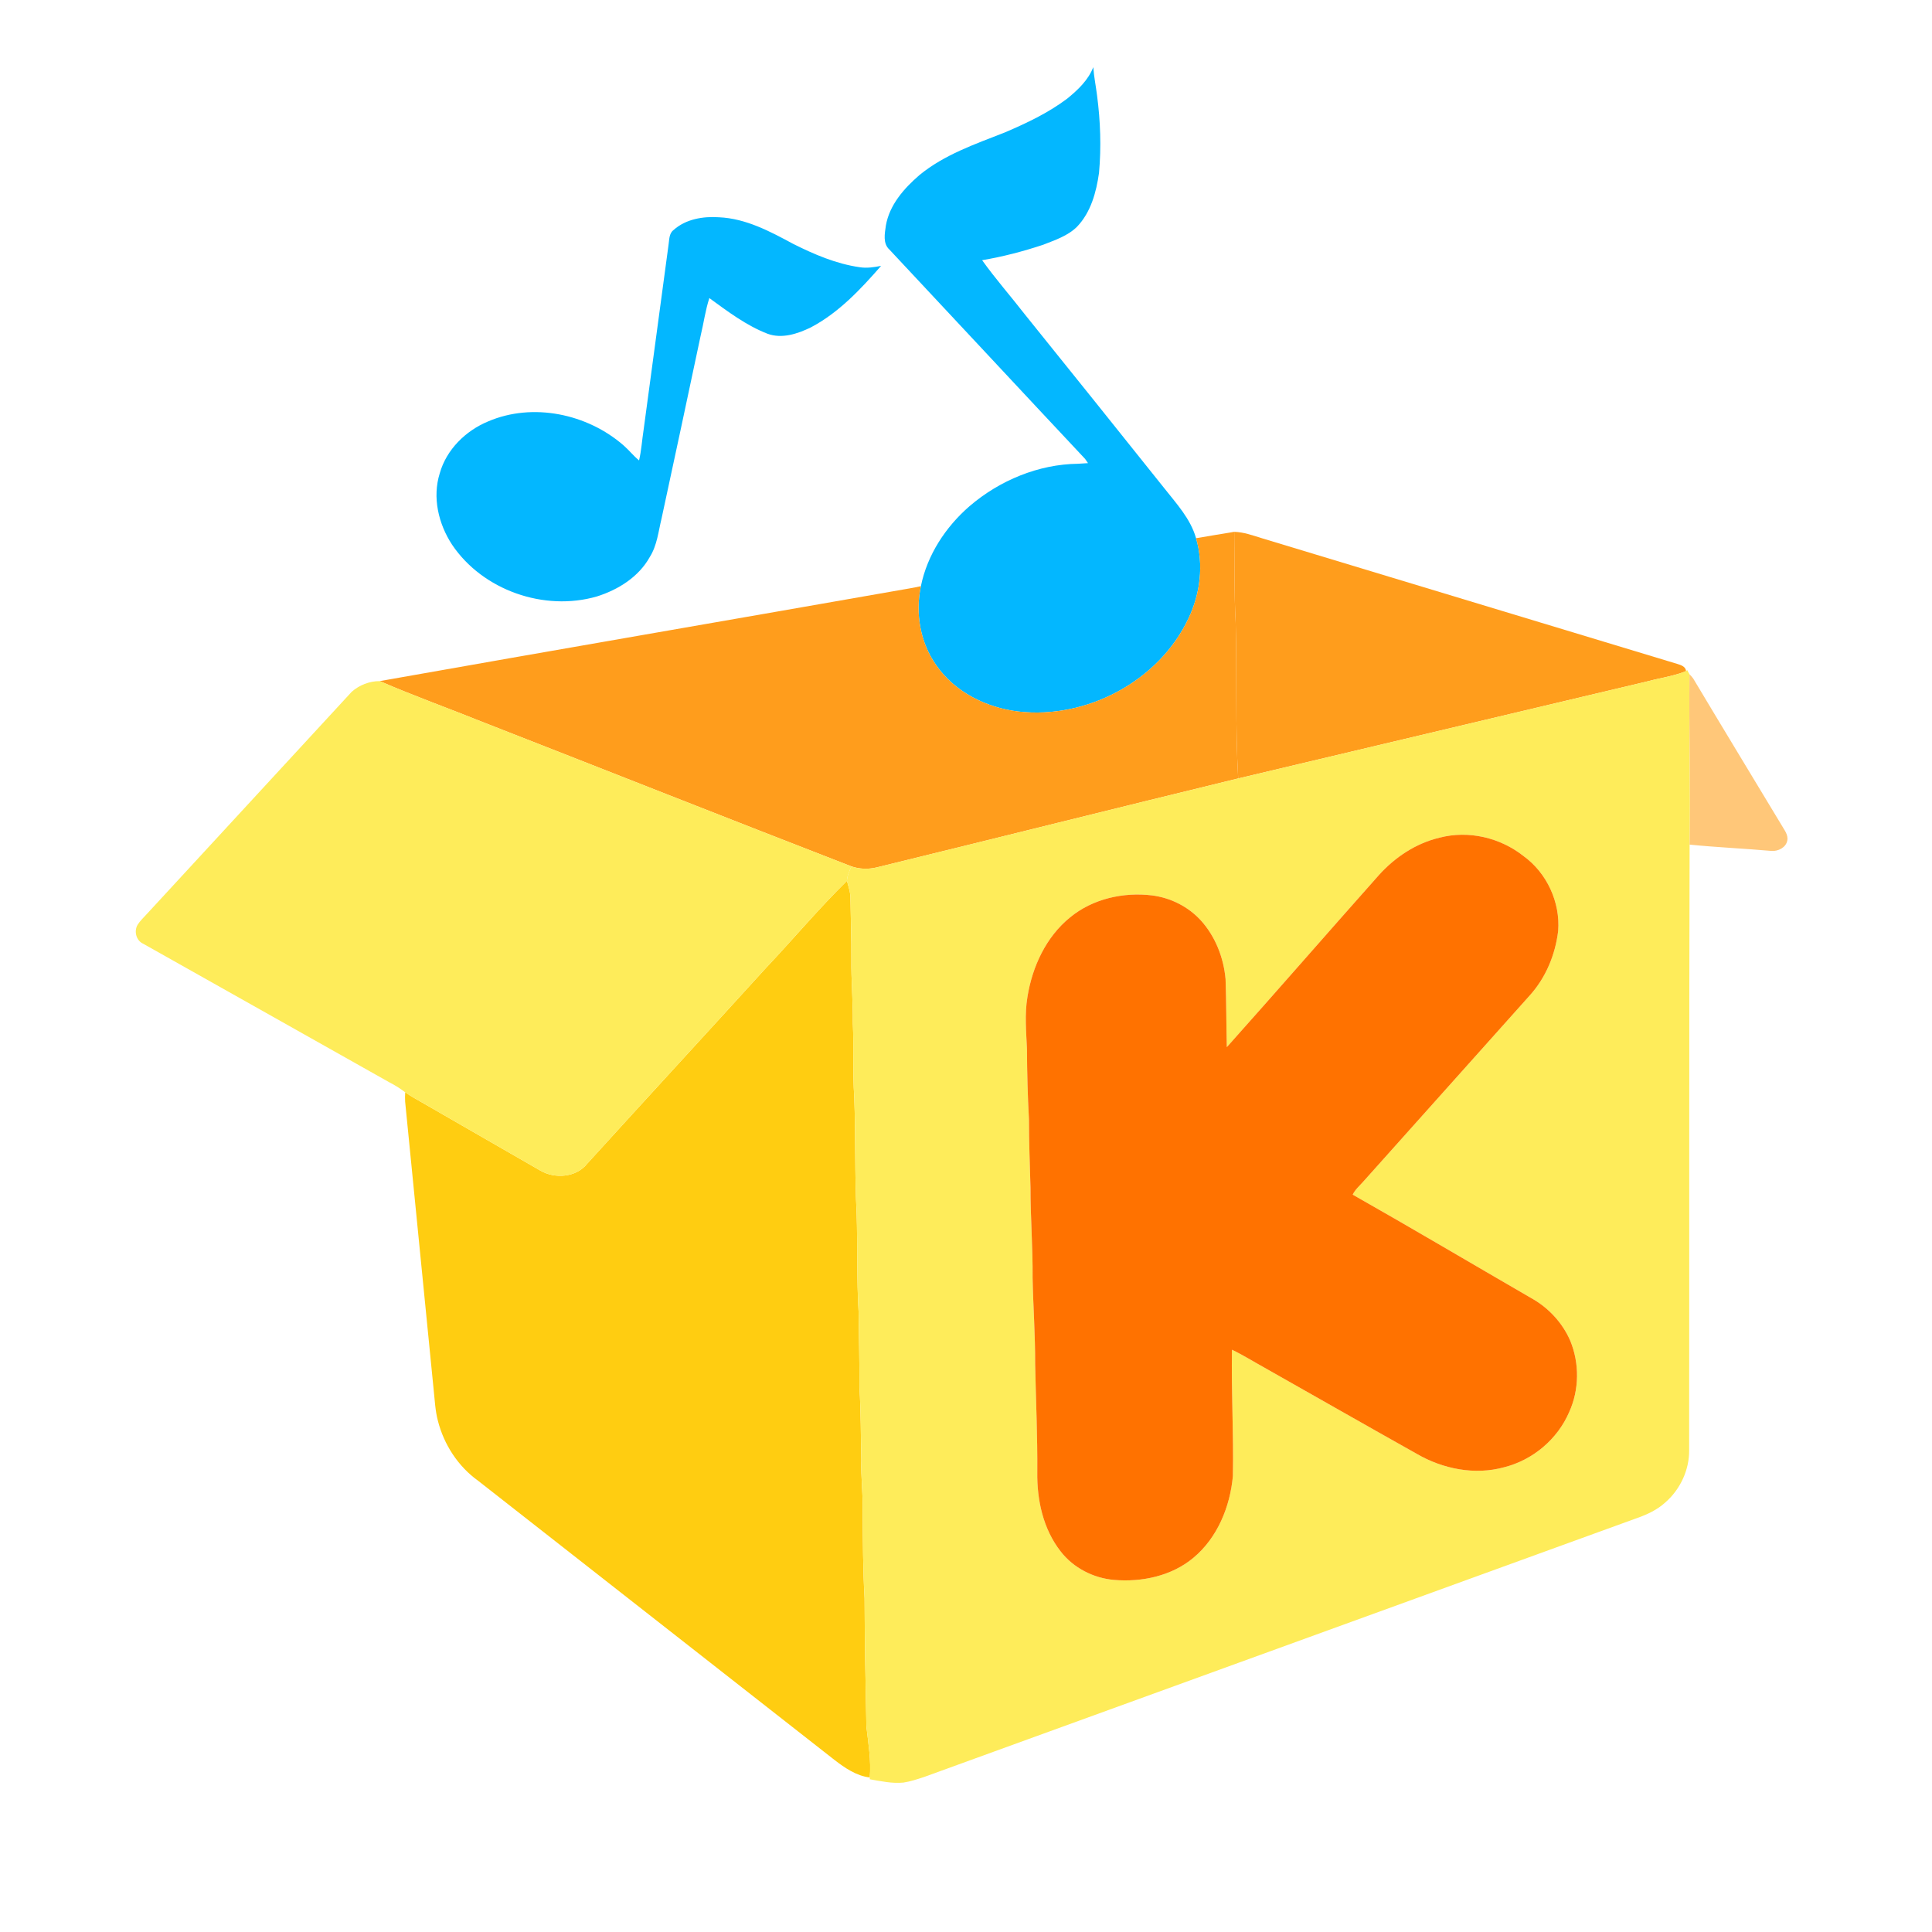
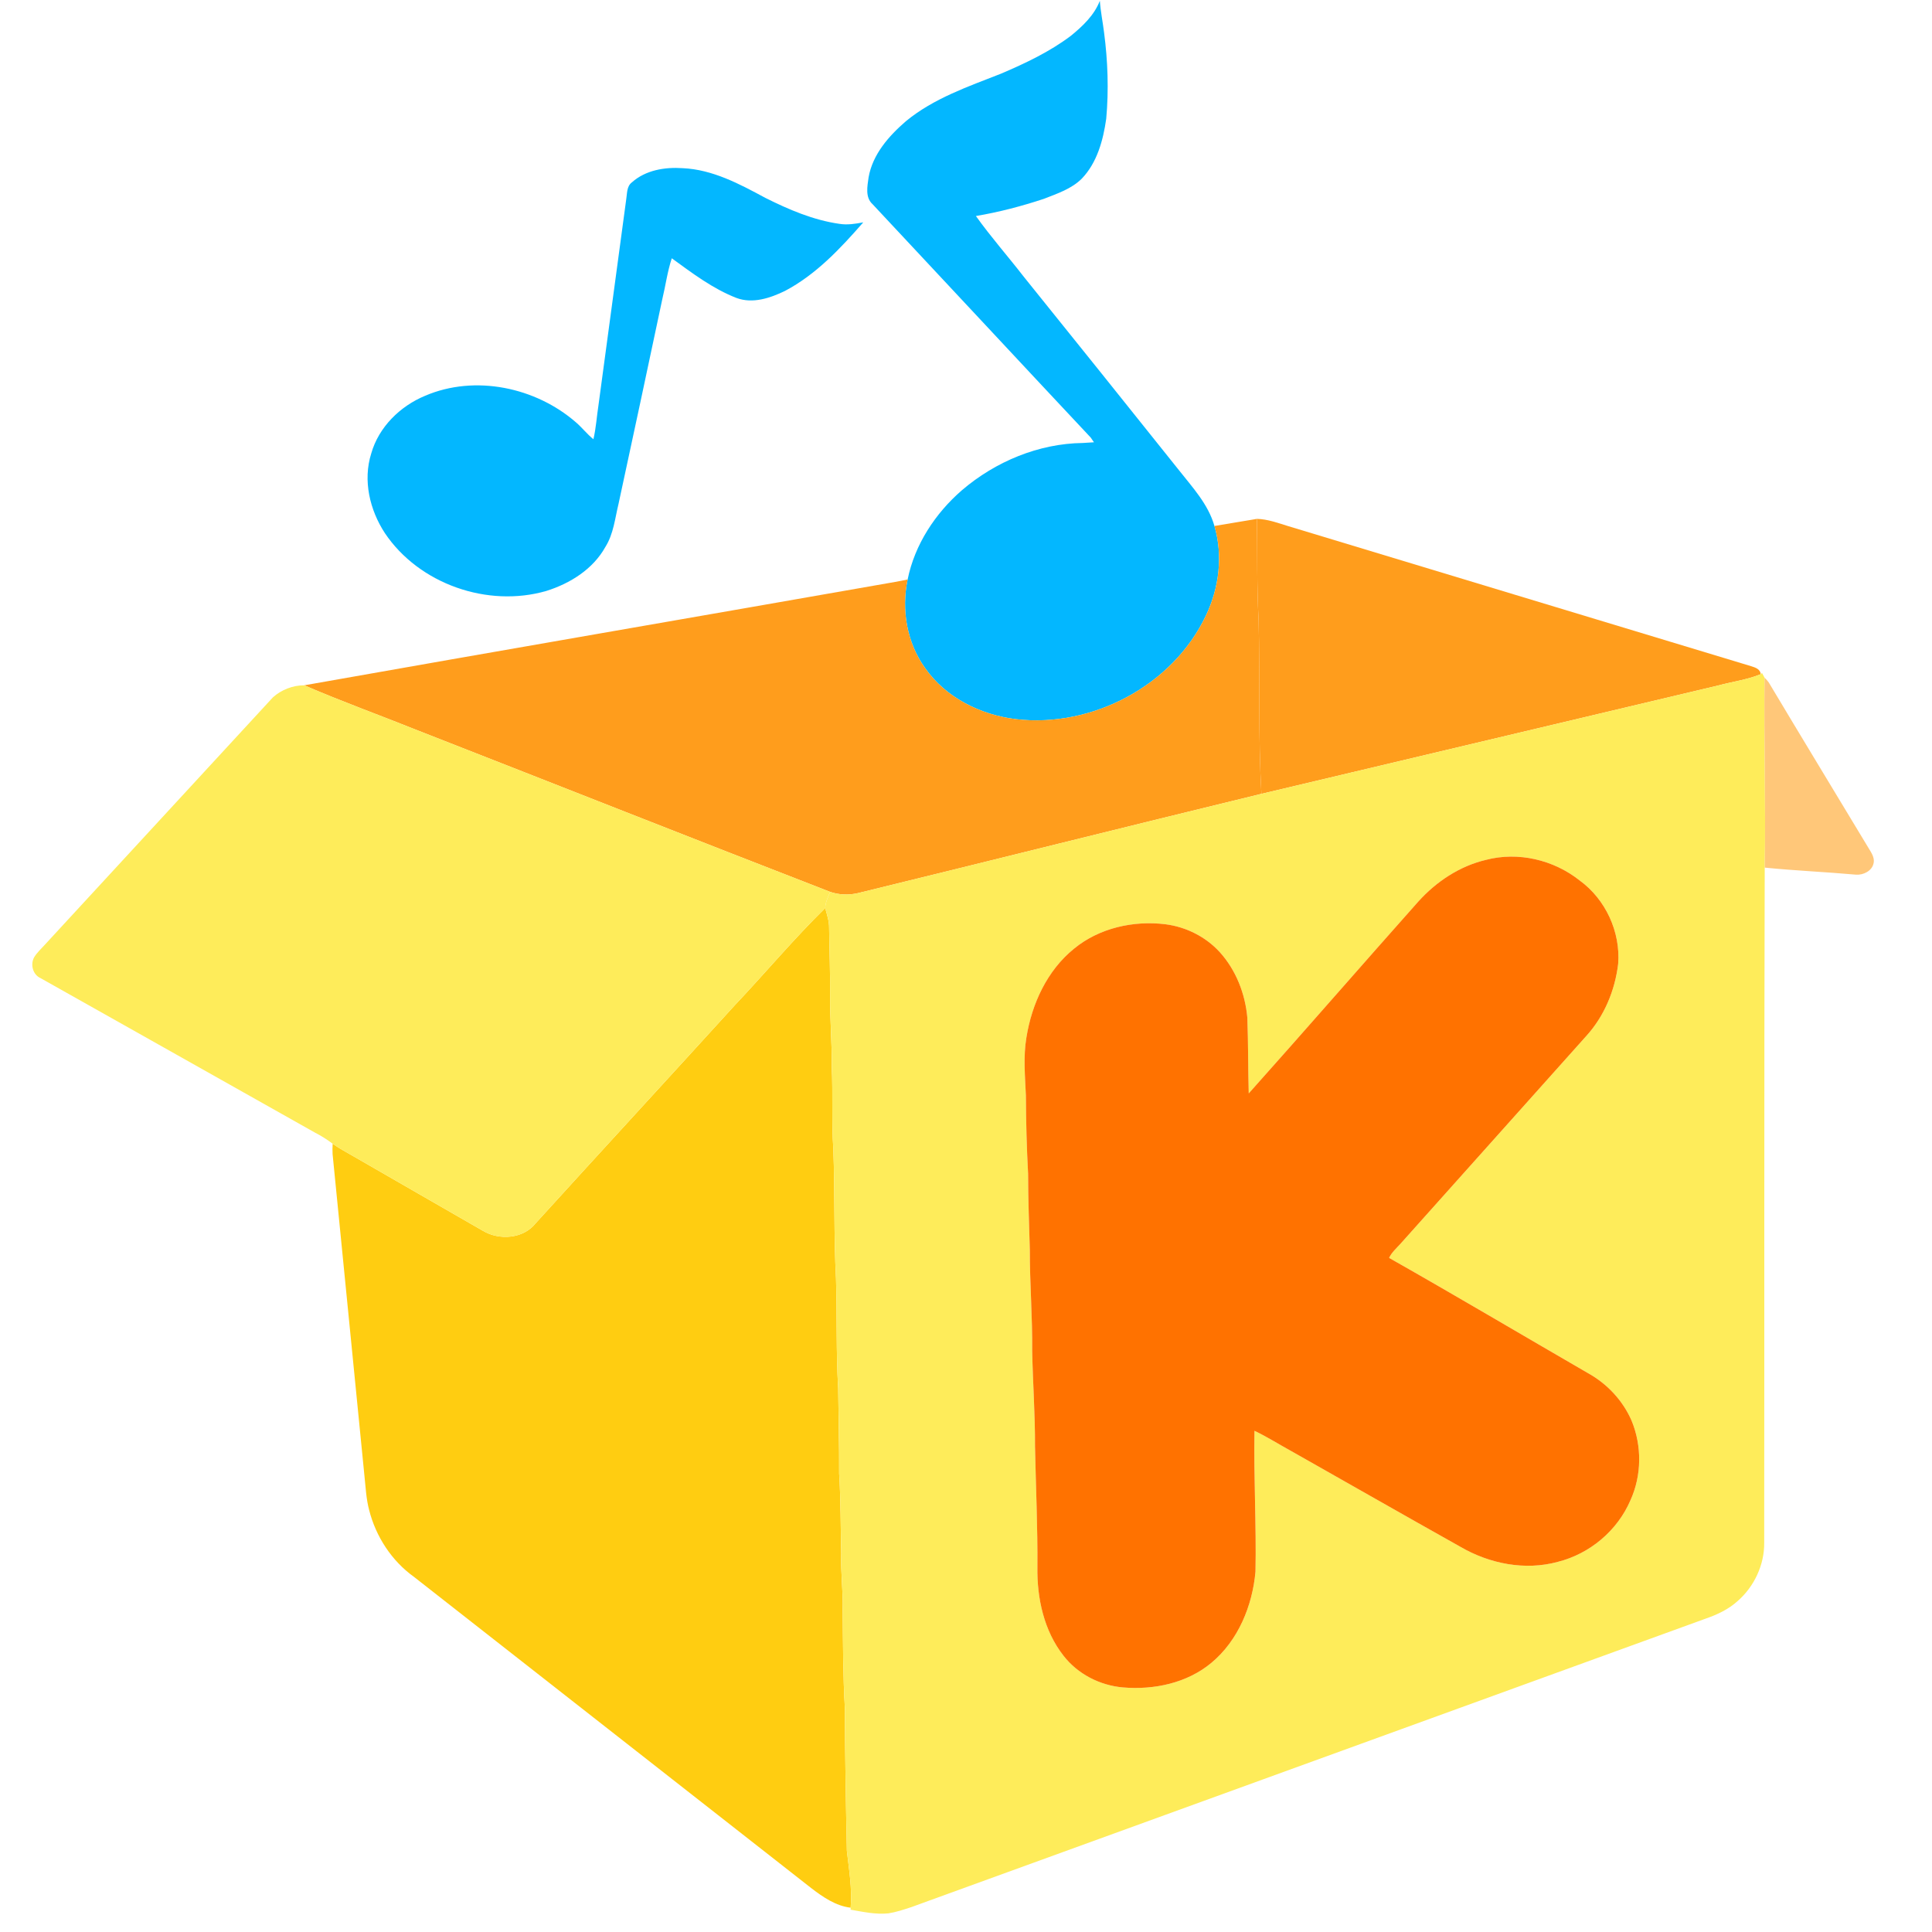
<svg xmlns="http://www.w3.org/2000/svg" width="256.0px" height="256.0px" viewBox="0 0 256.0 256.0" version="1.1" id="SVGRoot">
  <defs id="defs362">
    <filter style="color-interpolation-filters:sRGB;" id="filter502">
      <feColorMatrix values="1.38778e-16 0 0 0 1 0 1.38778e-16 0 0 1 0 0 1.38778e-16 0 1 0 0 0 1 0" id="feColorMatrix500" result="fbSourceGraphic" />
      <feColorMatrix result="fbSourceGraphicAlpha" in="fbSourceGraphic" values="0 0 0 -1 0 0 0 0 -1 0 0 0 0 -1 0 0 0 0 1 0" id="feColorMatrix504" />
      <feColorMatrix id="feColorMatrix506" values="1.38778e-16 0 0 0 1 0 1.38778e-16 0 0 1 0 0 1.38778e-16 0 1 0 0 0 1 0" in="fbSourceGraphic" result="fbSourceGraphic" />
      <feColorMatrix result="fbSourceGraphicAlpha" in="fbSourceGraphic" values="0 0 0 -1 0 0 0 0 -1 0 0 0 0 -1 0 0 0 0 1 0" id="feColorMatrix526" />
      <feColorMatrix id="feColorMatrix528" values="1 0 0 0 0 0 1 0 0 0 0 0 1 0 0 0 0 0 1 0" in="fbSourceGraphic" />
    </filter>
  </defs>
  <g id="layer1" style="display:inline">
    <g style="clip-rule:evenodd;display:inline;fill-rule:evenodd" id="g704" transform="matrix(0.125,0,0,0.125,82.3625,108.3075)">
      <g id="g1539" transform="matrix(1.895606,0,0,1.895606,-605.45,-813.01)" style="display:inline">
        <g id="g868" transform="matrix(1.120844,0,0,1.120844,-57.56511,-47.81678)">
-           <path d="M 0,0 H 0.3 C 0.22,0.07 0.07,0.22 0,0.29 Z m 408.36,500.42 c 13.58,-14.37 26.3,-29.56 40.4,-43.44 0.78,2.94 1.81,5.86 1.75,8.95 0.13,10.02 0.53,20.04 0.45,30.07 -0.13,10.66 0.87,21.3 0.74,31.97 0.55,12.23 -0.13,24.48 0.69,36.69 0.76,19.42 0.17,38.87 1.21,58.27 0.5,16.34 0,32.7 0.97,49.02 0.15,12.68 0.49,25.37 0.43,38.06 0.76,11.98 0.64,23.99 0.94,35.99 -0.29,8.34 0.86,16.64 0.65,24.98 0.13,14.65 0.13,29.32 0.97,43.96 0.06,21.32 0.46,42.63 0.9,63.94 0.96,8.44 2.41,16.9 1.7,25.44 -6.68,-0.78 -12.45,-4.78 -17.66,-8.78 C 383.24,849.13 324,802.68 264.73,756.27 c -9.97,-7.14 -17.05,-18.05 -20.05,-29.9 -1.34,-5.03 -1.55,-10.26 -2.11,-15.41 -4.74,-47.95 -9.46,-95.9 -14.24,-143.84 -0.08,-1.56 -0.07,-3.11 0.03,-4.66 3,2.15 6.29,3.83 9.46,5.7 19.28,11.07 38.51,22.22 57.8,33.27 7.31,4.37 18.12,3.57 23.58,-3.39 29.64,-32.61 59.51,-65.01 89.16,-97.62 z" id="path666" style="fill:#ffcd11;fill-opacity:1" />
+           <path d="m -62.434,-38.974 h 0.334 c -0.089,0.078 -0.256,0.245 -0.334,0.323 z M 392.863,518.965 c 15.141,-16.022 29.323,-32.958 45.044,-48.433 0.87,3.278 2.018,6.534 1.951,9.979 0.145,11.172 0.591,22.343 0.502,33.526 -0.145,11.885 0.97,23.748 0.825,35.645 0.613,13.636 -0.145,27.294 0.769,40.907 0.847,21.652 0.19,43.338 1.349,64.968 0.557,18.218 0,36.459 1.081,54.654 0.167,14.137 0.546,28.286 0.479,42.435 0.847,13.357 0.714,26.747 1.048,40.127 -0.323,9.299 0.959,18.553 0.725,27.851 0.145,16.334 0.145,32.69 1.081,49.013 0.067,23.771 0.513,47.53 1.003,71.289 1.07,9.41 2.687,18.843 1.895,28.364 -7.448,-0.87 -13.881,-5.329 -19.69,-9.789 C 364.856,907.756 298.807,855.967 232.724,804.222 c -11.116,-7.961 -19.01,-20.125 -22.355,-33.337 -1.494,-5.608 -1.728,-11.439 -2.353,-17.181 -5.285,-53.461 -10.547,-106.923 -15.877,-160.373 -0.089,-1.739 -0.078,-3.467 0.034,-5.196 3.345,2.397 7.013,4.27 10.547,6.355 21.496,12.342 42.936,24.774 64.444,37.094 8.15,4.872 20.203,3.98 26.29,-3.78 33.047,-36.358 66.35,-72.482 99.408,-108.841 z" id="path666" style="fill:#ffcd11;fill-opacity:1;stroke-width:1.115" />
          <path d="m 1022.85,0 h 1.15 v 1024 h -1.01 l 0.01,-0.99 c 0.05,-58 0,-116.01 0.02,-174.01 0.12,-246.67 -0.31,-493.33 -0.34,-740 0.12,-36.33 -0.27,-72.67 0.17,-109 z" fill="#ececec" id="path668" />
-           <path d="m 558.63,66.73 c 5.29,-4.31 10.5,-9.2 13.03,-15.71 0.33,4.76 1.31,9.43 1.89,14.16 1.68,12.78 2.13,25.75 0.97,38.6 -1.36,9.59 -4.06,19.63 -10.93,26.81 -4.63,4.61 -11.02,6.7 -16.97,9.04 -9.94,3.29 -20.1,5.96 -30.42,7.69 6.69,9.37 14.34,18.03 21.39,27.13 23.19,28.8 46.35,57.62 69.41,86.53 6.12,7.77 13.16,15.28 15.94,25.05 3.89,13.22 2.11,27.68 -3.79,40.04 -14.72,31.25 -50.78,50.37 -84.9,46.42 -15.85,-1.89 -31.54,-9.6 -40.81,-22.92 -8.14,-11.31 -10.67,-26.08 -7.79,-39.61 3.17,-15.62 12.36,-29.59 24.31,-39.95 14.97,-12.8 34.3,-20.89 54.11,-21.13 1.65,-0.09 3.3,-0.23 4.96,-0.31 -0.51,-0.7 -0.99,-1.4 -1.45,-2.11 -32.6,-34.74 -65.03,-69.65 -97.61,-104.42 -3.4,-3.06 -2.34,-8.02 -1.79,-12.01 1.8,-10.33 9.06,-18.54 16.74,-25.17 12.41,-10.21 27.81,-15.45 42.55,-21.25 10.87,-4.64 21.68,-9.75 31.16,-16.88 z m -196.37,65.53 c 6.12,-5.49 14.76,-6.9 22.72,-6.35 13.36,0.59 25.43,7.06 36.95,13.27 10.49,5.25 21.48,9.97 33.17,11.64 3.57,0.58 7.18,0.01 10.7,-0.67 -10.22,11.7 -21.15,23.38 -35.06,30.7 -6.59,3.2 -14.43,5.83 -21.65,3.15 -10.65,-4.14 -19.82,-11.11 -28.98,-17.77 -1.99,6.05 -2.8,12.39 -4.3,18.57 -6.47,30.48 -12.95,60.96 -19.55,91.42 -1.58,6.48 -2.22,13.38 -5.85,19.15 -5.52,9.98 -15.8,16.39 -26.45,19.73 -26.24,7.59 -56.89,-3.08 -72.21,-25.84 -6.8,-10.36 -9.93,-23.61 -6.14,-35.65 3.36,-11.84 12.91,-21.2 24.12,-25.85 22.32,-9.57 49.54,-3.8 67.58,11.96 2.72,2.36 4.93,5.23 7.73,7.49 1.18,-5 1.47,-10.13 2.26,-15.19 4.1,-30.73 8.32,-61.43 12.42,-92.16 0.45,-2.62 0.16,-5.82 2.54,-7.6 z" id="path670" style="fill:#03b7ff;fill-opacity:1" />
-           <path d="m 622.94,286.03 c 6.34,-1.12 12.7,-2.1 19.04,-3.19 0.2,15.04 -0.1,30.1 0.72,45.13 0.66,25.97 -0.23,51.98 1.26,77.92 -60.23,14.64 -120.35,29.71 -180.55,44.43 -4.1,0.95 -8.45,0.81 -12.43,-0.56 -61.35,-23.78 -122.54,-48.01 -183.82,-71.96 -17.14,-6.9 -34.56,-13.15 -51.51,-20.48 88.12,-15.62 176.32,-30.78 264.46,-46.27 1.85,-0.35 3.7,-0.67 5.54,-1.09 -2.88,13.53 -0.35,28.3 7.79,39.61 9.27,13.32 24.96,21.03 40.81,22.92 34.12,3.95 70.18,-15.17 84.9,-46.42 5.9,-12.36 7.68,-26.82 3.79,-40.04 z" id="path672" style="fill:#ff9d1c;fill-opacity:1" />
-           <path d="m 641.98,282.84 c 4.82,0.14 9.35,1.83 13.91,3.23 69.09,20.92 138.18,41.84 207.29,62.72 1.83,0.58 4,1.28 4.24,3.55 -6.11,2.5 -12.68,3.35 -19.02,5.05 -68.15,16.15 -136.29,32.36 -204.44,48.5 -1.49,-25.94 -0.6,-51.95 -1.26,-77.92 -0.82,-15.03 -0.52,-30.09 -0.72,-45.13 z" id="path674" style="fill:#ff9d1c;fill-opacity:1;stroke-width:1;stroke-miterlimit:4;stroke-dasharray:none" />
-           <path d="m 867.42,352.34 0.54,-0.54 c 0.28,0.53 0.86,1.58 1.15,2.11 -0.33,28.32 0.59,56.66 0.07,84.99 -0.29,100.7 -0.11,201.42 -0.23,302.12 0.1,9.88 -4.46,19.6 -11.88,26.07 -4.04,3.69 -9.06,6.05 -14.19,7.83 -118.59,43.05 -237.17,86.13 -355.76,129.2 -3.32,1.09 -6.66,2.21 -10.13,2.74 -5.68,0.57 -11.32,-0.69 -16.87,-1.65 l 0.04,-0.89 c 0.71,-8.54 -0.74,-17 -1.7,-25.44 -0.44,-21.31 -0.84,-42.62 -0.9,-63.94 -0.84,-14.64 -0.84,-29.31 -0.97,-43.96 0.21,-8.34 -0.94,-16.64 -0.65,-24.98 -0.3,-12 -0.18,-24.01 -0.94,-35.99 0.06,-12.69 -0.28,-25.38 -0.43,-38.06 -0.97,-16.32 -0.47,-32.68 -0.97,-49.02 -1.04,-19.4 -0.45,-38.85 -1.21,-58.27 -0.82,-12.21 -0.14,-24.46 -0.69,-36.69 0.13,-10.67 -0.87,-21.31 -0.74,-31.97 0.08,-10.03 -0.32,-20.05 -0.45,-30.07 0.06,-3.09 -0.97,-6.01 -1.75,-8.95 0.1,-2.57 1.27,-4.89 2.22,-7.22 3.98,1.37 8.33,1.51 12.43,0.56 60.2,-14.72 120.32,-29.79 180.55,-44.43 68.15,-16.14 136.29,-32.35 204.44,-48.5 6.34,-1.7 12.91,-2.55 19.02,-5.05 m -123.04,83.11 c -11.77,2.78 -22.2,9.75 -30.24,18.67 -25.37,28.53 -50.41,57.35 -75.85,85.82 -0.31,-11.3 -0.2,-22.62 -0.63,-33.92 -0.95,-10.71 -5.09,-21.32 -12.36,-29.33 -6.29,-6.88 -15.09,-11.27 -24.31,-12.45 -14.3,-1.73 -29.58,1.66 -40.85,10.92 -12.08,9.76 -18.93,24.69 -21.34,39.78 -1.44,8.61 -0.59,17.34 -0.23,25.99 0.05,11.68 0.36,23.35 0.99,35.01 0,11.36 0.46,22.72 0.77,34.08 -0.03,15.01 1.2,29.98 1.05,44.99 0.28,14.33 1.34,28.63 1.27,42.97 0.37,18.01 1.21,36 1.07,54.01 -0.21,13.91 2.94,28.44 11.68,39.57 6.36,8.21 16.29,13.3 26.59,14.19 13.91,1.19 28.77,-1.93 39.66,-11.06 11.97,-9.99 18.28,-25.47 19.66,-40.74 0.43,-21.01 -0.83,-42.03 -0.45,-63.03 5.58,2.66 10.8,5.97 16.21,8.94 25.34,14.32 50.6,28.77 75.99,43 12.99,7.55 28.88,10.72 43.54,6.7 14.3,-3.58 26.66,-13.96 32.48,-27.52 5.09,-11.16 5.2,-24.35 0.53,-35.66 -3.93,-9.06 -11.01,-16.59 -19.64,-21.34 -29.63,-17.16 -59.09,-34.62 -88.87,-51.5 1.18,-2.5 3.31,-4.32 5.12,-6.34 27.67,-30.99 55.41,-61.91 83.07,-92.9 8.09,-8.87 12.9,-20.47 14.31,-32.33 1.11,-14.28 -5.63,-28.9 -17.23,-37.32 -11.63,-9.24 -27.54,-13.02 -41.99,-9.2 z" id="path676" style="fill:#feec5a;fill-opacity:1" />
-           <path d="m 869.11,353.91 c 0.68,0.64 1.3,1.35 1.86,2.11 14.57,24.39 29.33,48.68 44,73.01 1.33,2.42 3.53,4.87 2.94,7.85 -0.65,3.5 -4.61,5.43 -7.9,5.17 -13.6,-1.22 -27.25,-1.78 -40.83,-3.15 0.52,-28.33 -0.4,-56.67 -0.07,-84.99 z" id="path678" style="fill:#ffc779;fill-opacity:1" />
-           <path d="m 201.67,362.66 c 3.76,-3.35 8.94,-5.38 13.98,-5.34 16.95,7.33 34.37,13.58 51.51,20.48 61.28,23.95 122.47,48.18 183.82,71.96 -0.95,2.33 -2.12,4.65 -2.22,7.22 -14.1,13.88 -26.82,29.07 -40.4,43.44 -29.65,32.61 -59.52,65.01 -89.16,97.62 -5.46,6.96 -16.27,7.76 -23.58,3.39 -19.29,-11.05 -38.52,-22.2 -57.8,-33.27 -3.17,-1.87 -6.46,-3.55 -9.46,-5.7 -2.47,-1.85 -5.06,-3.53 -7.82,-4.92 -40.98,-23.04 -81.91,-46.17 -122.9,-69.19 -3.51,-1.57 -4.68,-6.23 -2.79,-9.45 1.27,-2.02 3.04,-3.65 4.64,-5.41 34.05,-36.94 68.13,-73.88 102.18,-110.83 z" id="path680" style="fill:#feec5a;fill-opacity:1" />
-           <path d="m 744.38,435.45 c 14.45,-3.82 30.36,-0.04 41.99,9.2 11.6,8.42 18.34,23.04 17.23,37.32 -1.41,11.86 -6.22,23.46 -14.31,32.33 -27.66,30.99 -55.4,61.91 -83.07,92.9 -1.81,2.02 -3.94,3.84 -5.12,6.34 29.78,16.88 59.24,34.34 88.87,51.5 8.63,4.75 15.71,12.28 19.64,21.34 4.67,11.31 4.56,24.5 -0.53,35.66 -5.82,13.56 -18.18,23.94 -32.48,27.52 -14.66,4.02 -30.55,0.85 -43.54,-6.7 -25.39,-14.23 -50.65,-28.68 -75.99,-43 -5.41,-2.97 -10.63,-6.28 -16.21,-8.94 -0.38,21 0.88,42.02 0.45,63.03 -1.38,15.27 -7.69,30.75 -19.66,40.74 -10.89,9.13 -25.75,12.25 -39.66,11.06 -10.3,-0.89 -20.23,-5.98 -26.59,-14.19 -8.74,-11.13 -11.89,-25.66 -11.68,-39.57 0.14,-18.01 -0.7,-36 -1.07,-54.01 0.07,-14.34 -0.99,-28.64 -1.27,-42.97 0.15,-15.01 -1.08,-29.98 -1.05,-44.99 -0.31,-11.36 -0.77,-22.72 -0.77,-34.08 -0.63,-11.66 -0.94,-23.33 -0.99,-35.01 -0.36,-8.65 -1.21,-17.38 0.23,-25.99 2.41,-15.09 9.26,-30.02 21.34,-39.78 11.27,-9.26 26.55,-12.65 40.85,-10.92 9.22,1.18 18.02,5.57 24.31,12.45 7.27,8.01 11.41,18.62 12.36,29.33 0.43,11.3 0.32,22.62 0.63,33.92 25.44,-28.47 50.48,-57.29 75.85,-85.82 8.04,-8.92 18.47,-15.89 30.24,-18.67 z" id="path682" style="fill:#ff7200;fill-opacity:1;stroke-width:1;stroke-miterlimit:4;stroke-dasharray:none" />
+           <path d="m 560.406,35.426 c 5.898,-4.805 11.707,-10.257 14.528,-17.516 0.368,5.307 1.461,10.514 2.107,15.788 1.873,14.249 2.375,28.71 1.081,43.037 -1.516,10.692 -4.527,21.886 -12.186,29.892 -5.162,5.14 -12.287,7.47 -18.921,10.079 -11.083,3.668 -22.41,6.645 -33.917,8.574 7.459,10.447 15.988,20.102 23.849,30.248 25.855,32.11 51.678,64.243 77.388,96.476 6.823,8.663 14.673,17.036 17.772,27.929 4.337,14.74 2.353,30.862 -4.226,44.642 -16.412,34.842 -56.617,56.16 -94.659,51.756 -17.672,-2.107 -35.165,-10.703 -45.501,-25.554 -9.076,-12.61 -11.896,-29.078 -8.685,-44.163 3.534,-17.415 13.781,-32.991 27.104,-44.542 16.691,-14.271 38.242,-23.291 60.329,-23.559 1.84,-0.1 3.679,-0.256 5.53,-0.346 -0.569,-0.78 -1.104,-1.561 -1.617,-2.353 -36.347,-38.733 -72.505,-77.656 -108.829,-116.422 -3.791,-3.412 -2.609,-8.942 -1.996,-13.39 2.007,-11.517 10.101,-20.671 18.664,-28.063 13.836,-11.384 31.007,-17.226 47.441,-23.693 12.119,-5.173 24.172,-10.871 34.742,-18.82 z M 341.465,108.488 c 6.823,-6.121 16.457,-7.693 25.331,-7.08 14.896,0.658 28.353,7.872 41.197,14.795 11.696,5.853 23.949,11.116 36.983,12.978 3.98,0.647 8.005,0.011 11.93,-0.747 -11.395,13.045 -23.581,26.067 -39.09,34.229 -7.347,3.568 -16.089,6.5 -24.138,3.512 -11.874,-4.616 -22.098,-12.387 -32.311,-19.813 -2.219,6.745 -3.122,13.814 -4.794,20.704 -7.214,33.983 -14.438,67.967 -21.797,101.928 -1.762,7.225 -2.475,14.918 -6.522,21.351 -6.154,11.127 -17.616,18.274 -29.49,21.998 -29.256,8.462 -63.429,-3.434 -80.51,-28.81 -7.582,-11.551 -11.071,-26.324 -6.846,-39.748 3.746,-13.201 14.394,-23.637 26.892,-28.821 24.886,-10.67 55.234,-4.237 75.348,13.335 3.033,2.631 5.497,5.831 8.618,8.351 1.316,-5.575 1.639,-11.294 2.52,-16.936 4.571,-34.262 9.276,-68.491 13.848,-102.753 0.502,-2.921 0.178,-6.489 2.832,-8.474 z" id="path670" style="fill:#03b7ff;fill-opacity:1;stroke-width:1.115" />
+           <path d="m 632.108,279.932 c 7.069,-1.249 14.16,-2.341 21.228,-3.557 0.223,16.769 -0.111,33.56 0.803,50.317 0.736,28.955 -0.256,57.955 1.405,86.876 -67.153,16.323 -134.183,33.125 -201.303,49.537 -4.571,1.059 -9.421,0.903 -13.859,-0.624 -68.402,-26.513 -136.625,-53.528 -204.949,-80.231 -19.11,-7.693 -38.532,-14.661 -57.431,-22.834 98.249,-17.415 196.587,-34.318 294.857,-51.588 2.063,-0.39 4.125,-0.747 6.177,-1.215 -3.211,15.085 -0.39,31.553 8.685,44.163 10.336,14.851 27.829,23.447 45.501,25.554 38.042,4.404 78.247,-16.914 94.659,-51.756 6.578,-13.781 8.563,-29.903 4.226,-44.642 z" id="path672" style="fill:#ff9d1c;fill-opacity:1;stroke-width:1.115" />
+           <path d="m 653.336,276.376 c 5.374,0.156 10.425,2.04 15.509,3.601 77.031,23.325 154.063,46.649 231.116,69.929 2.04,0.647 4.46,1.427 4.727,3.958 -6.812,2.787 -14.137,3.735 -21.206,5.63 -75.983,18.006 -151.955,36.08 -227.939,54.075 -1.661,-28.922 -0.669,-57.921 -1.405,-86.876 -0.914,-16.758 -0.58,-33.549 -0.803,-50.317 z" id="path674" style="fill:#ff9d1c;fill-opacity:1;stroke-width:1.115;stroke-miterlimit:4;stroke-dasharray:none" />
+           <path d="m 904.689,353.864 0.602,-0.602 c 0.312,0.591 0.959,1.762 1.282,2.353 -0.368,31.575 0.658,63.173 0.078,94.759 -0.323,112.275 -0.123,224.572 -0.256,336.846 0.111,11.016 -4.973,21.853 -13.245,29.067 -4.504,4.114 -10.101,6.745 -15.821,8.73 -132.221,47.998 -264.431,96.03 -396.652,144.05 -3.702,1.215 -7.426,2.464 -11.294,3.055 -6.333,0.636 -12.621,-0.769 -18.809,-1.84 l 0.045,-0.992 c 0.792,-9.522 -0.825,-18.954 -1.895,-28.364 -0.491,-23.759 -0.937,-47.519 -1.003,-71.289 -0.937,-16.323 -0.937,-32.679 -1.081,-49.013 0.234,-9.299 -1.048,-18.553 -0.725,-27.851 -0.334,-13.379 -0.201,-26.77 -1.048,-40.127 0.067,-14.149 -0.312,-28.297 -0.479,-42.435 -1.081,-18.196 -0.524,-36.436 -1.081,-54.654 -1.16,-21.63 -0.502,-43.315 -1.349,-64.968 -0.914,-13.613 -0.156,-27.271 -0.769,-40.907 0.145,-11.896 -0.97,-23.759 -0.825,-35.645 0.089,-11.183 -0.357,-22.355 -0.502,-33.526 0.067,-3.445 -1.081,-6.701 -1.951,-9.979 0.112,-2.865 1.416,-5.452 2.475,-8.05 4.437,1.527 9.287,1.684 13.859,0.624 67.119,-16.412 134.15,-33.214 201.303,-49.537 75.983,-17.995 151.955,-36.068 227.939,-54.075 7.069,-1.895 14.394,-2.843 21.206,-5.63 m -137.182,92.663 c -13.123,3.1 -24.752,10.871 -33.716,20.816 -28.286,31.809 -56.204,63.942 -84.568,95.684 -0.346,-12.599 -0.223,-25.22 -0.702,-37.819 -1.059,-11.941 -5.675,-23.771 -13.781,-32.701 -7.013,-7.671 -16.824,-12.565 -27.104,-13.881 -15.944,-1.929 -32.98,1.851 -45.545,12.175 -13.468,10.882 -21.106,27.528 -23.793,44.352 -1.606,9.6 -0.658,19.333 -0.256,28.977 0.056,13.023 0.401,26.034 1.104,39.034 0,12.666 0.513,25.331 0.859,37.997 -0.034,16.735 1.338,33.426 1.171,50.161 0.312,15.977 1.494,31.921 1.416,47.909 0.413,20.08 1.349,40.138 1.193,60.218 -0.234,15.509 3.278,31.709 13.023,44.118 7.091,9.154 18.162,14.829 29.646,15.821 15.509,1.327 32.077,-2.152 44.219,-12.331 13.346,-11.138 20.381,-28.398 21.92,-45.423 0.479,-23.425 -0.925,-46.861 -0.502,-70.275 6.221,2.966 12.041,6.656 18.073,9.968 28.253,15.966 56.416,32.077 84.724,47.943 14.483,8.418 32.2,11.952 48.545,7.47 15.944,-3.991 29.724,-15.565 36.213,-30.683 5.675,-12.443 5.798,-27.149 0.591,-39.759 -4.382,-10.101 -12.276,-18.497 -21.897,-23.793 -33.036,-19.132 -65.882,-38.599 -99.085,-57.419 1.316,-2.787 3.69,-4.817 5.708,-7.069 30.85,-34.552 61.779,-69.026 92.618,-103.578 9.02,-9.89 14.383,-22.823 15.955,-36.046 1.238,-15.921 -6.277,-32.222 -19.21,-41.61 -12.967,-10.302 -30.705,-14.517 -46.816,-10.257 z" id="path676" style="fill:#feec5a;fill-opacity:1;stroke-width:1.115" />
+           <path d="m 906.573,355.615 c 0.758,0.714 1.449,1.505 2.074,2.353 16.245,27.193 32.701,54.275 49.057,81.402 1.483,2.698 3.936,5.43 3.278,8.752 -0.725,3.902 -5.14,6.054 -8.808,5.764 -15.163,-1.36 -30.382,-1.985 -45.523,-3.512 0.58,-31.586 -0.446,-63.184 -0.078,-94.759 z" id="path678" style="fill:#ffc779;fill-opacity:1;stroke-width:1.115" />
+           <path d="m 162.416,365.37 c 4.192,-3.735 9.968,-5.998 15.587,-5.954 18.898,8.173 38.321,15.141 57.431,22.834 68.324,26.703 136.547,53.718 204.949,80.231 -1.059,2.598 -2.364,5.184 -2.475,8.05 -15.721,15.475 -29.903,32.411 -45.044,48.433 -33.058,36.358 -66.361,72.482 -99.408,108.841 -6.088,7.76 -18.14,8.652 -26.29,3.78 -21.507,-12.32 -42.948,-24.752 -64.444,-37.094 -3.534,-2.085 -7.203,-3.958 -10.547,-6.355 -2.754,-2.063 -5.642,-3.936 -8.719,-5.486 -45.69,-25.688 -91.325,-51.477 -137.026,-77.143 -3.913,-1.75 -5.218,-6.946 -3.111,-10.536 1.416,-2.252 3.389,-4.07 5.173,-6.032 C 86.455,447.753 124.452,406.567 162.416,365.37 Z" id="path680" style="fill:#feec5a;fill-opacity:1;stroke-width:1.115" />
+           <path d="m 767.506,446.527 c 16.111,-4.259 33.85,-0.045 46.816,10.257 12.933,9.388 20.448,25.688 19.21,41.61 -1.572,13.223 -6.935,26.157 -15.955,36.046 -30.839,34.552 -61.768,69.026 -92.618,103.578 -2.018,2.252 -4.393,4.281 -5.708,7.069 33.203,18.82 66.049,38.287 99.085,57.419 9.622,5.296 17.516,13.691 21.897,23.793 5.207,12.61 5.084,27.316 -0.591,39.759 -6.489,15.119 -20.27,26.692 -36.213,30.683 -16.345,4.482 -34.061,0.948 -48.545,-7.47 -28.308,-15.866 -56.472,-31.977 -84.724,-47.943 -6.032,-3.311 -11.852,-7.002 -18.073,-9.968 -0.424,23.414 0.981,46.85 0.502,70.275 -1.539,17.025 -8.574,34.284 -21.92,45.423 -12.142,10.179 -28.71,13.658 -44.219,12.331 -11.484,-0.992 -22.555,-6.667 -29.646,-15.821 -9.745,-12.409 -13.257,-28.609 -13.023,-44.118 0.156,-20.08 -0.78,-40.138 -1.193,-60.218 0.078,-15.988 -1.104,-31.932 -1.416,-47.909 0.167,-16.735 -1.204,-33.426 -1.171,-50.161 -0.346,-12.666 -0.859,-25.331 -0.859,-37.997 -0.702,-13 -1.048,-26.012 -1.104,-39.034 -0.401,-9.644 -1.349,-19.378 0.256,-28.977 2.687,-16.824 10.324,-33.471 23.793,-44.352 12.565,-10.324 29.602,-14.104 45.545,-12.175 10.28,1.316 20.091,6.21 27.104,13.881 8.106,8.931 12.721,20.76 13.781,32.701 0.479,12.599 0.357,25.22 0.702,37.819 28.364,-31.742 56.282,-63.875 84.568,-95.684 8.964,-9.945 20.593,-17.716 33.716,-20.816 z" id="path682" style="fill:#ff7200;fill-opacity:1;stroke-width:1.115;stroke-miterlimit:4;stroke-dasharray:none" />
          <path d="m 0,1023 c 341,0.07 682,0.04 1023,0.01 l -0.01,0.99 H 0 Z" fill="#c5c5c5" id="path684" />
        </g>
      </g>
    </g>
  </g>
</svg>
